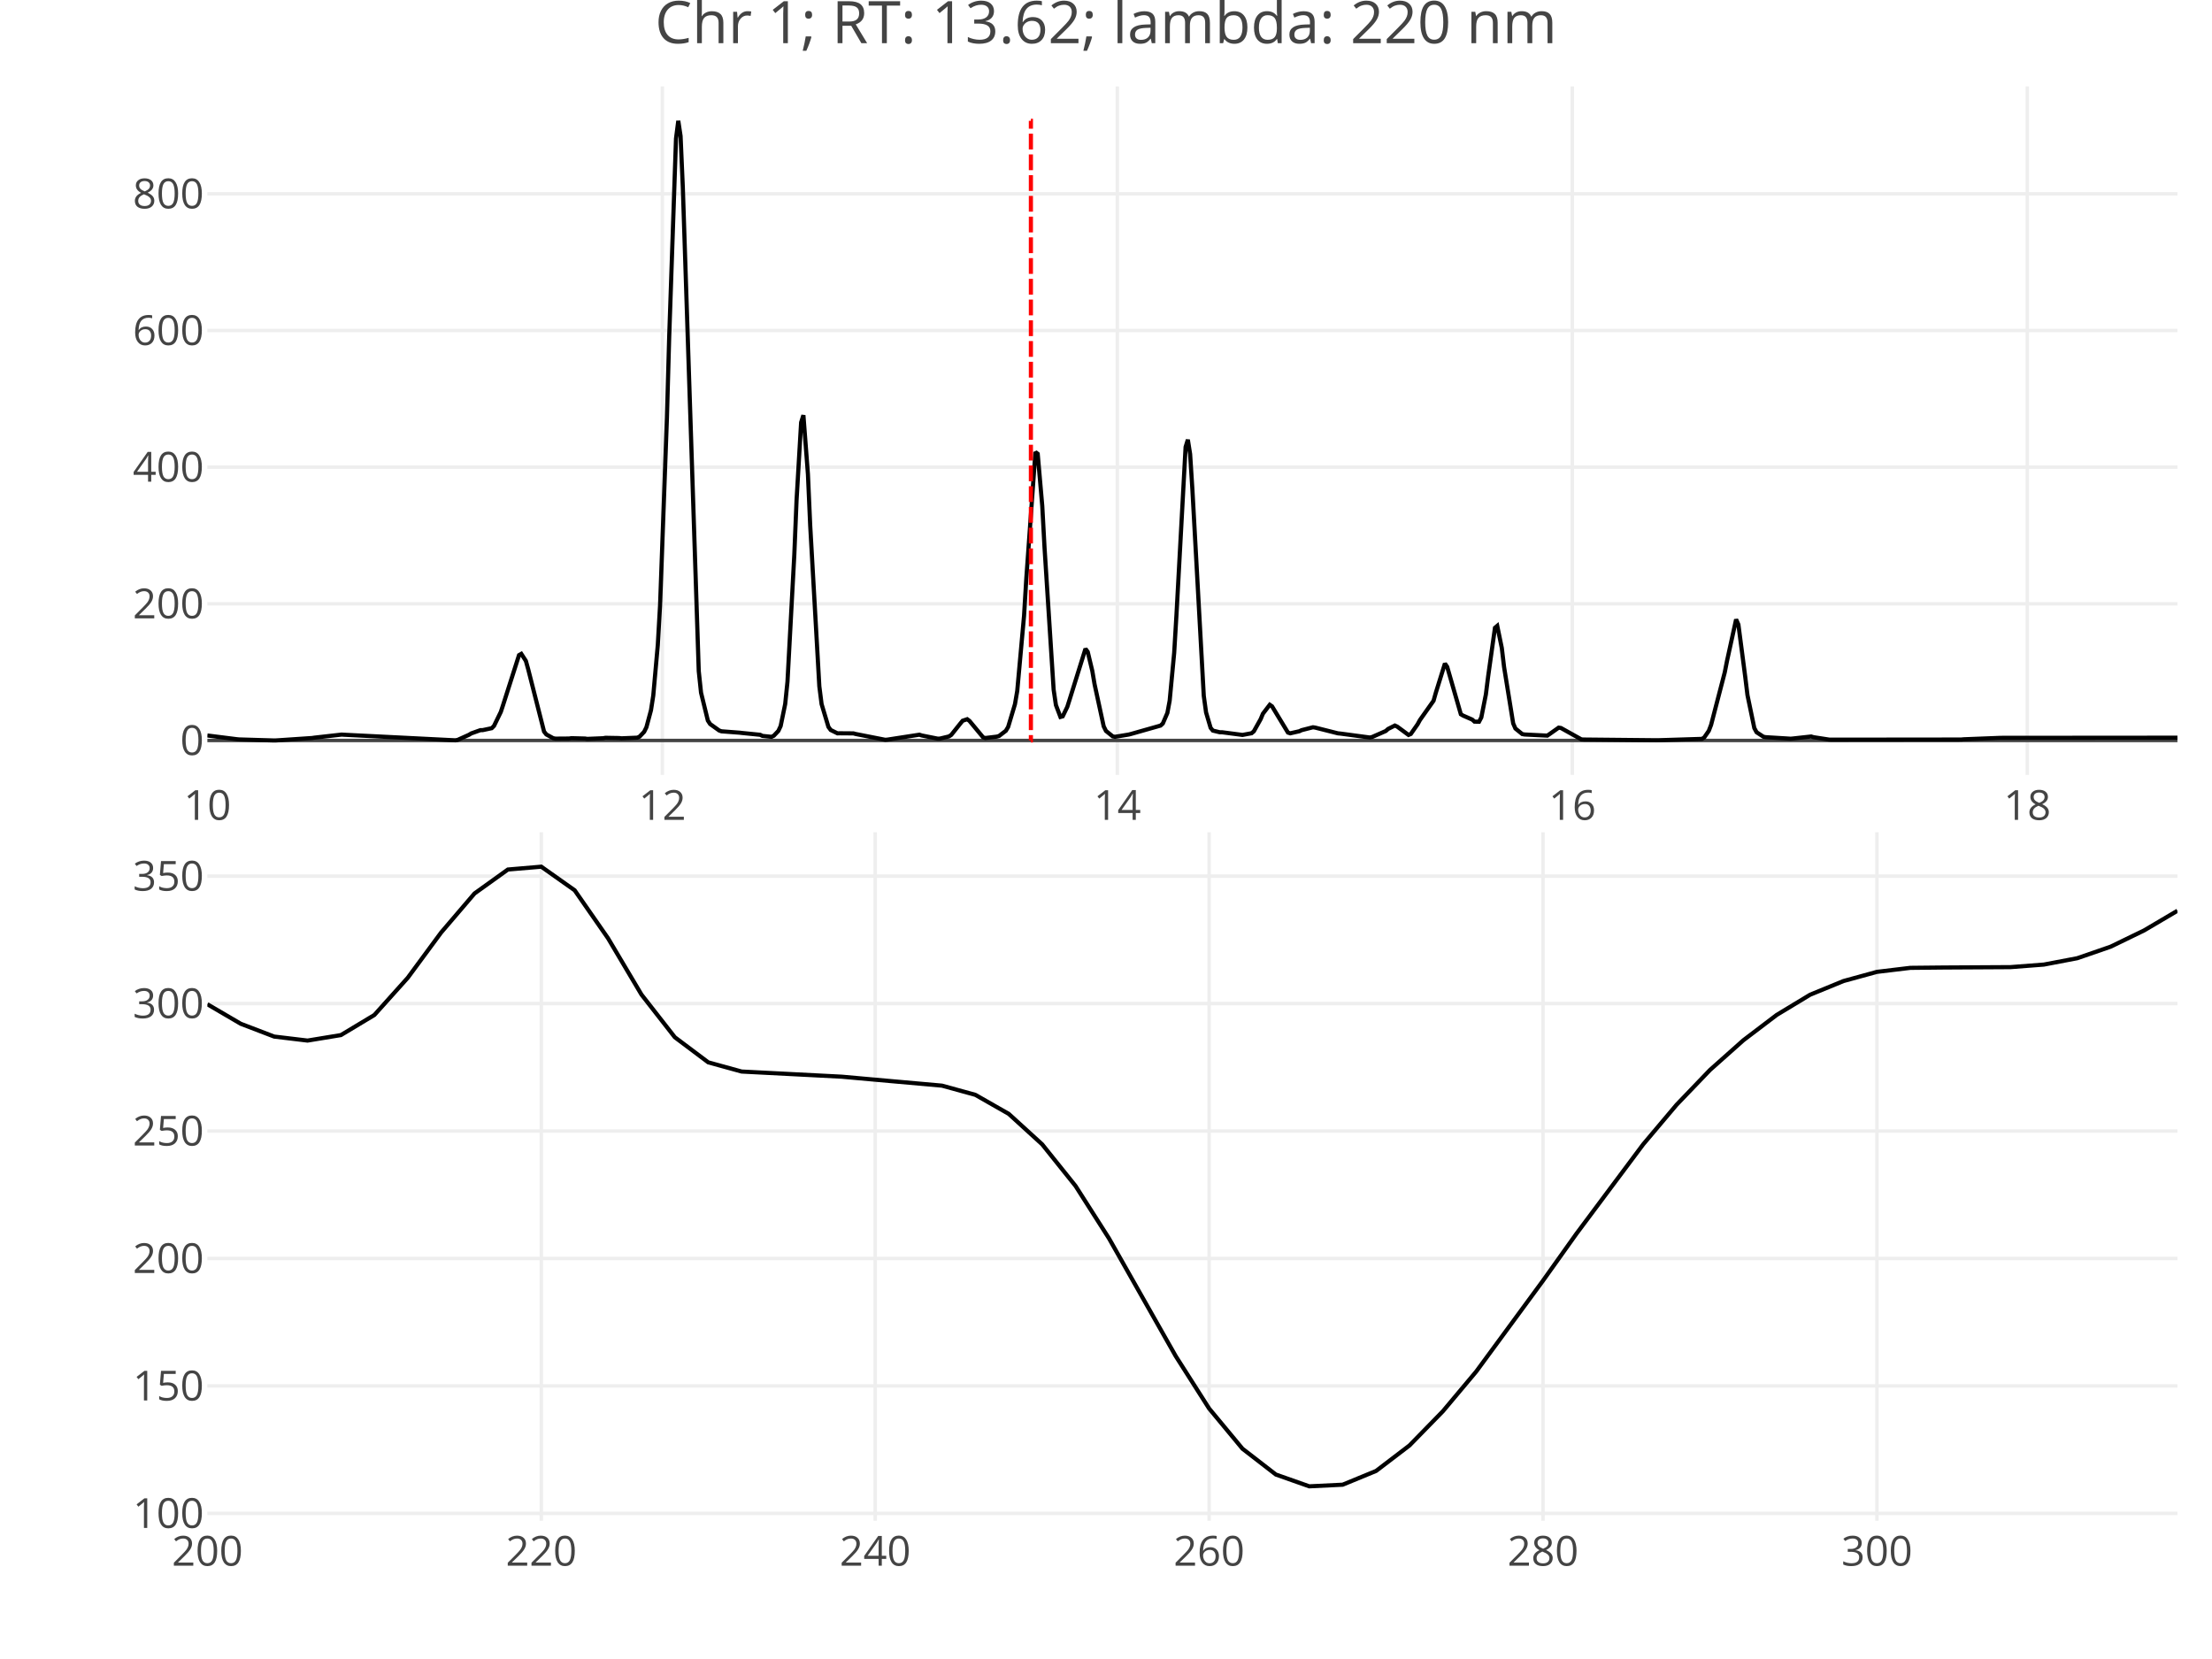
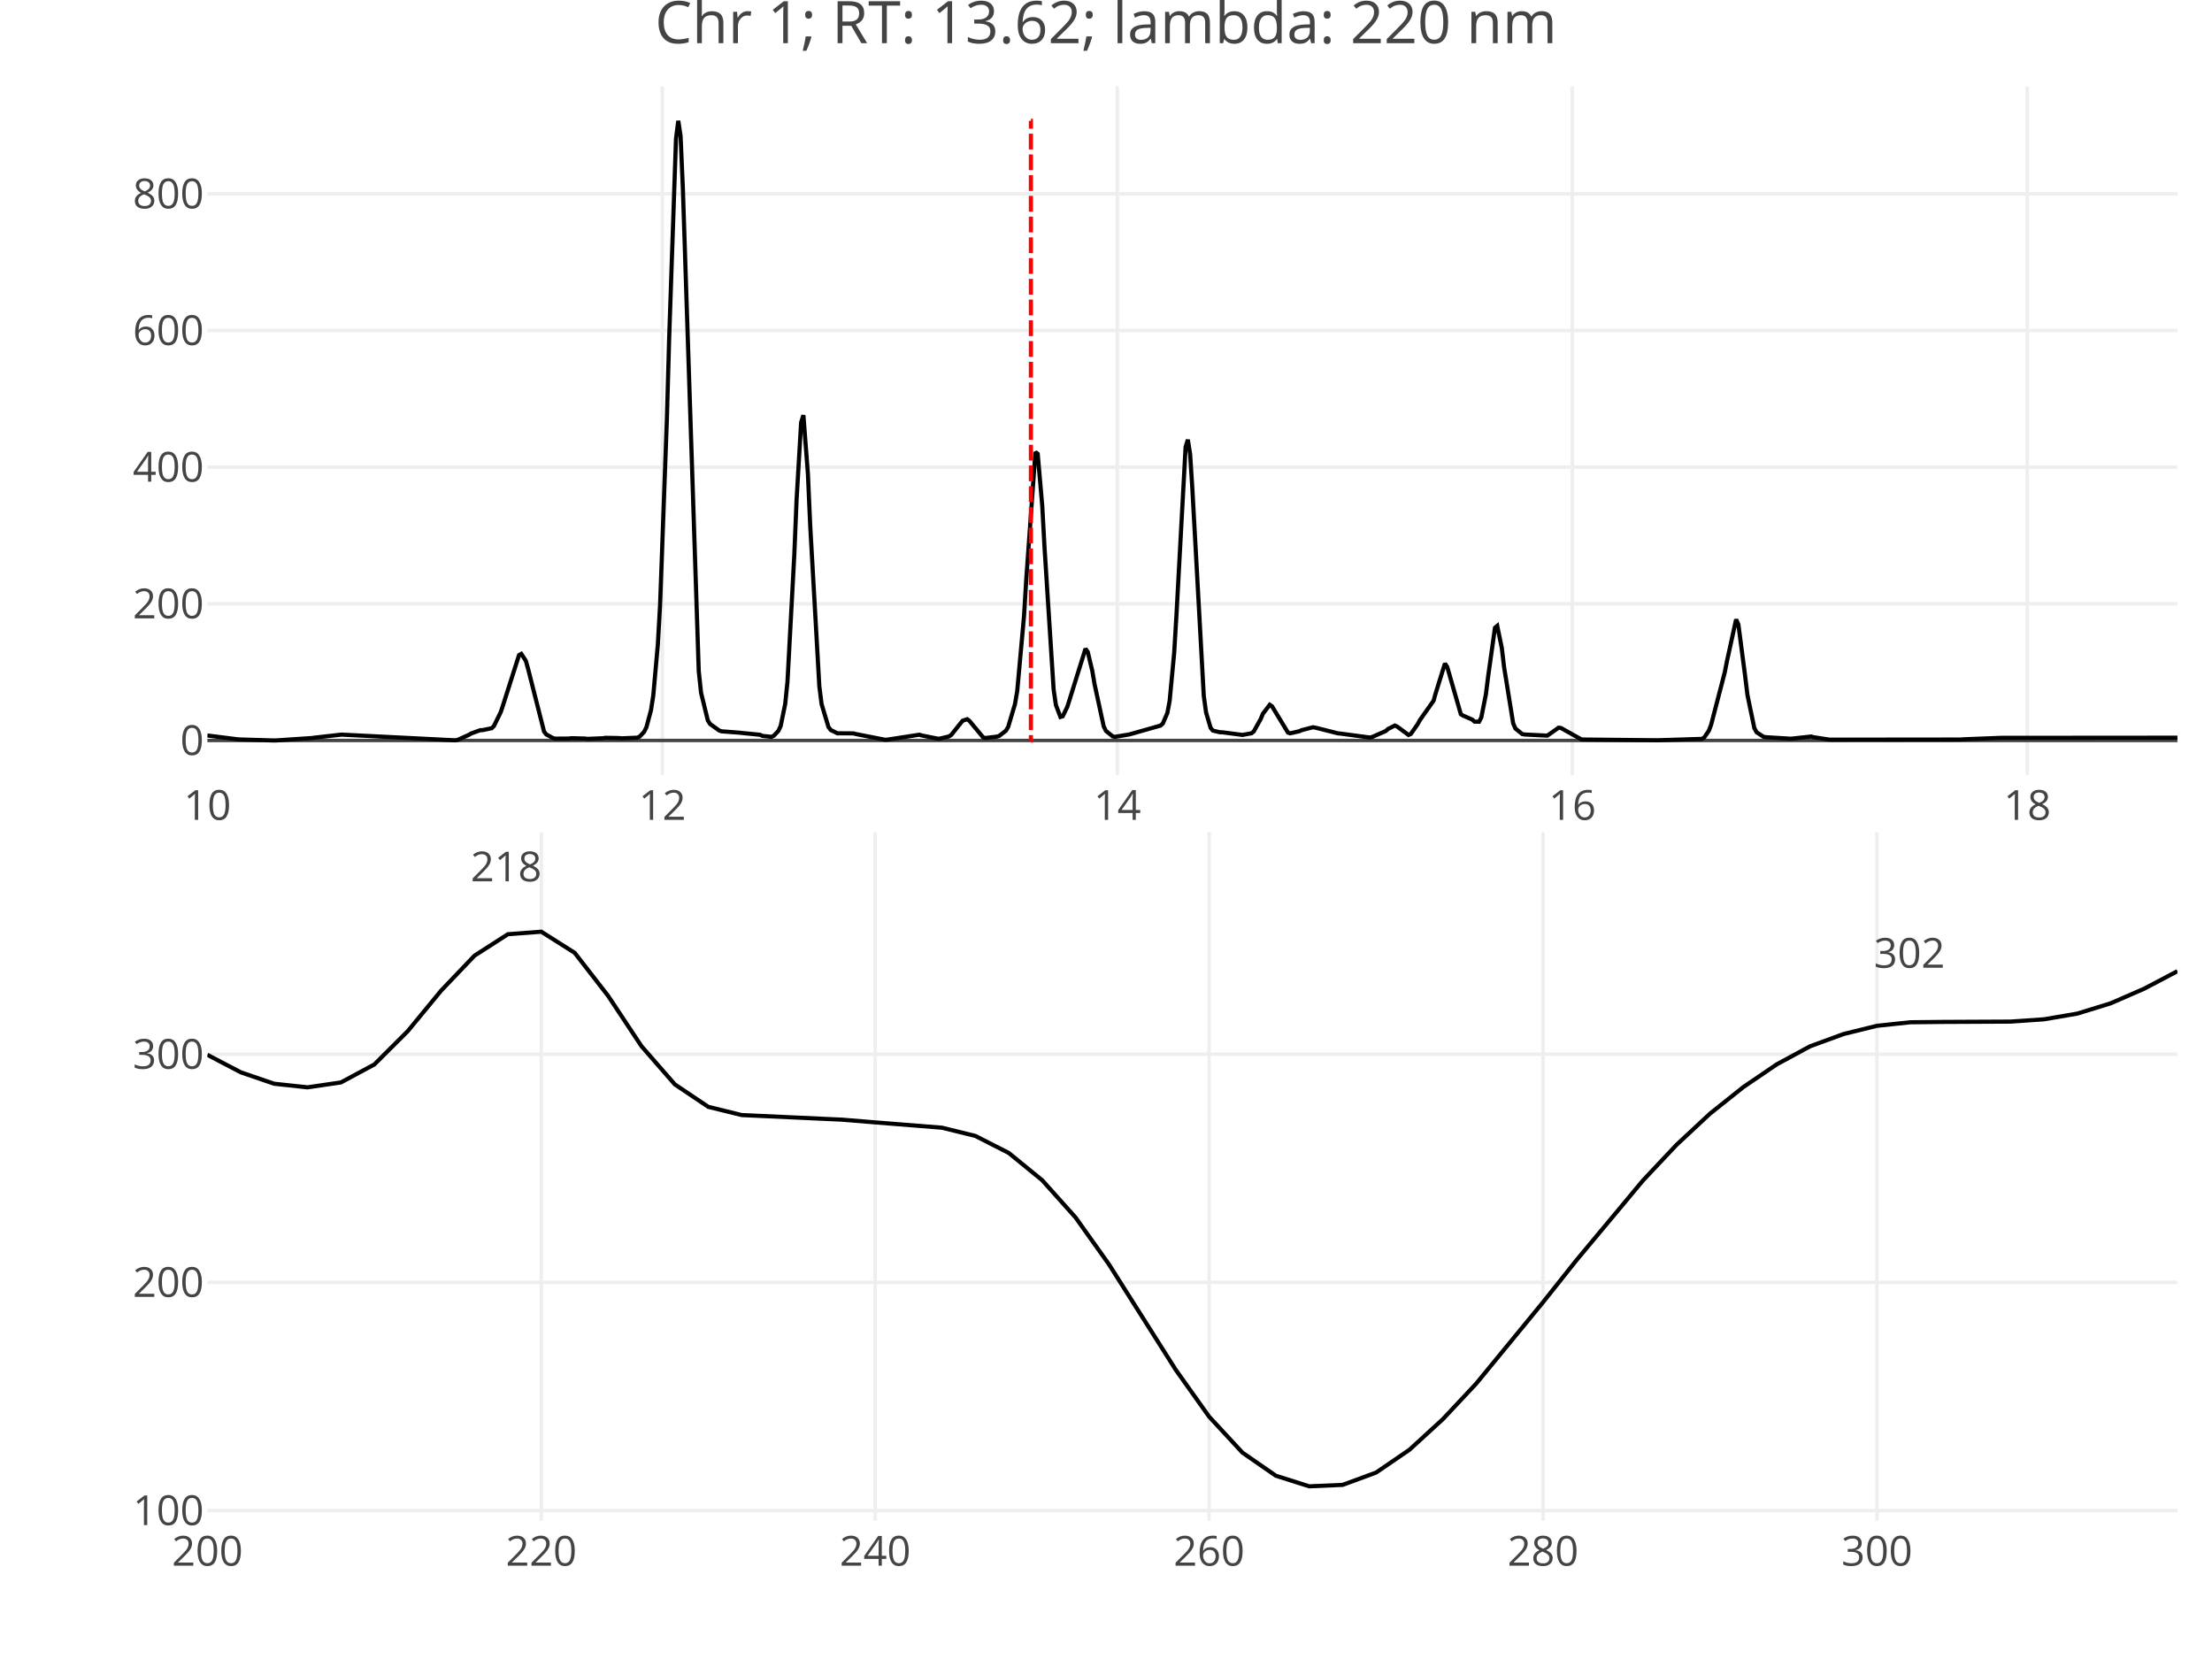
<svg xmlns="http://www.w3.org/2000/svg" class="main-svg" width="640" height="480" style="" viewBox="0 0 640 480">
  <rect x="0" y="0" width="640" height="480" style="fill: rgb(255, 255, 255); fill-opacity: 1;" />
  <defs id="defs-">
    <g class="clips">
      <clipPath id="clipxyplot" class="plotclip">
        <rect width="570" height="199.2" />
      </clipPath>
      <clipPath id="clipx2y2plot" class="plotclip">
        <rect width="570" height="199.2" />
      </clipPath>
      <clipPath class="axesclip" id="clipx">
        <rect x="60" y="0" width="570" height="480" />
      </clipPath>
      <clipPath class="axesclip" id="clipy">
        <rect x="0" y="25" width="640" height="199.2" />
      </clipPath>
      <clipPath class="axesclip" id="clipxy">
        <rect x="60" y="25" width="570" height="199.2" />
      </clipPath>
      <clipPath class="axesclip" id="clipy2">
        <rect x="0" y="240.8" width="640" height="199.2" />
      </clipPath>
      <clipPath class="axesclip" id="clipxy2">
        <rect x="60" y="240.8" width="570" height="199.2" />
      </clipPath>
      <clipPath class="axesclip" id="clipx2">
        <rect x="60" y="0" width="570" height="480" />
      </clipPath>
      <clipPath class="axesclip" id="clipx2y">
        <rect x="60" y="25" width="570" height="199.2" />
      </clipPath>
      <clipPath class="axesclip" id="clipx2y2">
        <rect x="60" y="240.8" width="570" height="199.2" />
      </clipPath>
    </g>
    <g class="gradients" />
    <g class="patterns" />
  </defs>
  <g class="bglayer" />
  <g class="layer-below">
    <g class="imagelayer" />
    <g class="shapelayer" />
  </g>
  <g class="cartesianlayer">
    <g class="subplot xy">
      <g class="layer-subplot">
        <g class="shapelayer" />
        <g class="imagelayer" />
      </g>
      <g class="gridlayer">
        <g class="x">
          <path class="xgrid crisp" transform="translate(191.64,0)" d="M0,25v199.2" style="stroke: rgb(238, 238, 238); stroke-opacity: 1; stroke-width: 1px;" />
          <path class="xgrid crisp" transform="translate(323.28,0)" d="M0,25v199.2" style="stroke: rgb(238, 238, 238); stroke-opacity: 1; stroke-width: 1px;" />
          <path class="xgrid crisp" transform="translate(454.92,0)" d="M0,25v199.2" style="stroke: rgb(238, 238, 238); stroke-opacity: 1; stroke-width: 1px;" />
          <path class="xgrid crisp" transform="translate(586.56,0)" d="M0,25v199.2" style="stroke: rgb(238, 238, 238); stroke-opacity: 1; stroke-width: 1px;" />
        </g>
        <g class="y">
          <path class="ygrid crisp" transform="translate(0,174.7)" d="M60,0h570" style="stroke: rgb(238, 238, 238); stroke-opacity: 1; stroke-width: 1px;" />
          <path class="ygrid crisp" transform="translate(0,135.16)" d="M60,0h570" style="stroke: rgb(238, 238, 238); stroke-opacity: 1; stroke-width: 1px;" />
          <path class="ygrid crisp" transform="translate(0,95.62)" d="M60,0h570" style="stroke: rgb(238, 238, 238); stroke-opacity: 1; stroke-width: 1px;" />
          <path class="ygrid crisp" transform="translate(0,56.08)" d="M60,0h570" style="stroke: rgb(238, 238, 238); stroke-opacity: 1; stroke-width: 1px;" />
        </g>
      </g>
      <g class="zerolinelayer">
        <path class="yzl zl crisp" transform="translate(0,214.24)" d="M60,0h570" style="stroke: rgb(68, 68, 68); stroke-opacity: 1; stroke-width: 1px;" />
      </g>
      <path class="xlines-below" />
      <path class="ylines-below" />
      <g class="overlines-below" />
      <g class="xaxislayer-below" />
      <g class="yaxislayer-below" />
      <g class="overaxes-below" />
      <g class="plot" transform="translate(60,25)" clip-path="url(#clipxyplot)">
        <g class="scatterlayer mlayer">
          <g class="trace scatter trace-vdiffr-plotly-1" style="stroke-miterlimit: 2; opacity: 1;">
            <g class="fills" />
            <g class="errorbars" />
            <g class="lines">
              <path class="js-line" d="M0,187.8L8.56,188.88L9.21,188.94L19.09,189.24L19.75,189.24L30.28,188.53L30.94,188.43L38.83,187.54L39.49,187.58L71.74,189.2L72.4,189.08L75.69,187.6L76.35,187.2L78.98,186.26L79.64,186.25L82.27,185.69L82.93,185.03L84.91,180.96L85.57,178.95L90.17,164.55L90.83,164.18L92.15,166.22L92.81,168.58L97.41,186.66L98.07,187.5L100.05,188.58L100.7,188.71L104.65,188.68L105.31,188.58L109.26,188.68L109.92,188.78L114.53,188.59L115.18,188.47L119.13,188.54L119.79,188.62L124.4,188.43L125.06,188.12L126.37,186.74L127.03,185.41L128.35,180.48L129.01,176.25L130.32,161.63L130.98,150.1L132.96,95.99L133.61,72.76L135.59,15.09L136.25,9.96L136.91,14.36L137.56,29.17L142.17,169.17L142.83,175.41L144.8,183.47L145.46,184.48L148.09,186.36L148.75,186.59L154.02,186.99L154.68,187.07L159.94,187.6L160.6,187.92L163.23,188.19L163.89,187.87L165.21,186.47L165.87,185.06L167.18,178.69L167.84,172.27L169.82,135.47L170.47,119.72L171.79,97.22L172.45,95.13L173.76,112.23L174.42,127.09L177.06,173.59L177.71,178.71L179.69,185.32L180.35,186.21L182.32,187.18L182.98,187.16L186.93,187.19L187.59,187.37L196.14,189.05L196.8,188.99L206.02,187.57L206.67,187.79L211.28,188.71L211.94,188.7L214.57,188.07L215.23,187.63L217.86,184.33L218.52,183.53L219.84,183.09L220.5,183.58L224.45,188.34L225.1,188.53L228.39,188.13L229.05,187.95L231.03,186.43L231.69,185.32L233.66,178.74L234.32,174.9L236.29,153.15L236.95,142.28L239.58,105.8L240.24,106.31L241.56,121.41L242.22,133.53L244.85,174.54L245.51,179L246.82,182.44L247.48,182.25L248.8,179.52L249.46,177.45L254.06,162.71L254.72,163.62L256.04,169.14L256.7,173.01L259.33,185.15L259.99,186.48L261.96,188.07L262.62,188.18L266.57,187.53L267.23,187.36L275.79,184.93L276.44,184.33L277.76,181.27L278.42,177.74L279.73,163.85L280.39,152.83L283.03,104.33L283.68,102.22L284.34,106.38L285,116.7L288.29,176.33L288.95,181.12L290.27,185.59L290.92,186.38L292.9,186.86L293.56,186.86L298.82,187.55L299.48,187.64L302.11,187.15L302.77,186.6L304.75,183.06L305.4,181.5L307.38,178.91L308.04,179.36L312.64,186.95L313.3,187.17L315.94,186.57L316.59,186.26L319.88,185.42L320.54,185.52L327.12,187.18L327.78,187.24L336.34,188.39L337,188.24L340.95,186.5L341.61,185.91L343.58,184.92L344.24,185.22L347.53,187.64L348.19,187.36L350.16,184.55L350.82,183.34L354.77,177.75L355.43,175.42L358.06,166.98L358.72,167.95L362.67,181.66L363.33,182.05L365.96,183.2L366.62,183.79L367.93,183.82L368.59,182.57L369.91,175.92L370.57,170.67L372.54,156.65L373.2,156.09L374.52,162.49L375.17,167.96L377.81,184.31L378.46,185.79L380.44,187.39L381.1,187.51L387.68,187.84L388.34,187.39L390.97,185.53L391.63,185.63L397.55,188.93L398.21,188.97L419.27,189.18L419.93,189.17L432.44,188.78L433.09,188.37L434.41,186.45L435.07,184.73L439.02,169.55L439.68,166.21L442.31,154.22L442.97,155.7L444.94,170.75L445.6,176.14L447.58,185.66L448.23,186.86L450.21,188.16L450.87,188.29L458.11,188.73L458.76,188.67L464.03,188.09L464.69,188.29L469.3,189L469.95,189.01L507.47,188.97L508.13,188.9L518.66,188.49L519.32,188.48L570,188.44" style="vector-effect: non-scaling-stroke; fill: none; stroke: rgb(0, 0, 0); stroke-opacity: 1; stroke-width: 1.2px; opacity: 1;" />
            </g>
            <g class="points" />
            <g class="text" />
          </g>
          <g class="trace scatter trace-vdiffr-plotly-2" style="stroke-miterlimit: 2; opacity: 1;">
            <g class="fills" />
            <g class="errorbars" />
            <g class="lines">
              <path class="js-line" d="M238.27,187.8L238.27,189.24L238.27,9.96L238.27,188.44" style="vector-effect: non-scaling-stroke; fill: none; stroke: rgb(255, 0, 0); stroke-opacity: 1; stroke-width: 1.2px; opacity: 1; stroke-dasharray: 3;" />
            </g>
            <g class="points" />
            <g class="text" />
          </g>
        </g>
      </g>
      <g class="overplot" />
      <path class="xlines-above crisp" d="M0,0" style="fill: none;" />
      <path class="ylines-above crisp" d="M0,0" style="fill: none;" />
      <g class="overlines-above" />
      <g class="xaxislayer-above">
        <g class="xtick">
          <text text-anchor="middle" x="0" y="237.2" transform="translate(60,0)" style="font-family: 'Open Sans', verdana, arial, sans-serif; font-size: 12px; fill: rgb(68, 68, 68); fill-opacity: 1; white-space: pre; opacity: 1;">10</text>
        </g>
        <g class="xtick">
          <text text-anchor="middle" x="0" y="237.2" style="font-family: 'Open Sans', verdana, arial, sans-serif; font-size: 12px; fill: rgb(68, 68, 68); fill-opacity: 1; white-space: pre; opacity: 1;" transform="translate(191.64,0)">12</text>
        </g>
        <g class="xtick">
          <text text-anchor="middle" x="0" y="237.2" style="font-family: 'Open Sans', verdana, arial, sans-serif; font-size: 12px; fill: rgb(68, 68, 68); fill-opacity: 1; white-space: pre; opacity: 1;" transform="translate(323.28,0)">14</text>
        </g>
        <g class="xtick">
          <text text-anchor="middle" x="0" y="237.2" style="font-family: 'Open Sans', verdana, arial, sans-serif; font-size: 12px; fill: rgb(68, 68, 68); fill-opacity: 1; white-space: pre; opacity: 1;" transform="translate(454.92,0)">16</text>
        </g>
        <g class="xtick">
          <text text-anchor="middle" x="0" y="237.2" style="font-family: 'Open Sans', verdana, arial, sans-serif; font-size: 12px; fill: rgb(68, 68, 68); fill-opacity: 1; white-space: pre; opacity: 1;" transform="translate(586.56,0)">18</text>
        </g>
      </g>
      <g class="yaxislayer-above">
        <g class="ytick">
          <text text-anchor="end" x="59" y="4.2" transform="translate(0,214.24)" style="font-family: 'Open Sans', verdana, arial, sans-serif; font-size: 12px; fill: rgb(68, 68, 68); fill-opacity: 1; white-space: pre; opacity: 1;">0</text>
        </g>
        <g class="ytick">
          <text text-anchor="end" x="59" y="4.2" style="font-family: 'Open Sans', verdana, arial, sans-serif; font-size: 12px; fill: rgb(68, 68, 68); fill-opacity: 1; white-space: pre; opacity: 1;" transform="translate(0,174.7)">200</text>
        </g>
        <g class="ytick">
          <text text-anchor="end" x="59" y="4.2" style="font-family: 'Open Sans', verdana, arial, sans-serif; font-size: 12px; fill: rgb(68, 68, 68); fill-opacity: 1; white-space: pre; opacity: 1;" transform="translate(0,135.16)">400</text>
        </g>
        <g class="ytick">
          <text text-anchor="end" x="59" y="4.2" style="font-family: 'Open Sans', verdana, arial, sans-serif; font-size: 12px; fill: rgb(68, 68, 68); fill-opacity: 1; white-space: pre; opacity: 1;" transform="translate(0,95.62)">600</text>
        </g>
        <g class="ytick">
          <text text-anchor="end" x="59" y="4.2" style="font-family: 'Open Sans', verdana, arial, sans-serif; font-size: 12px; fill: rgb(68, 68, 68); fill-opacity: 1; white-space: pre; opacity: 1;" transform="translate(0,56.08)">800</text>
        </g>
      </g>
      <g class="overaxes-above" />
    </g>
    <g class="subplot x2y2">
      <g class="layer-subplot">
        <g class="shapelayer" />
        <g class="imagelayer" />
      </g>
      <g class="gridlayer">
        <g class="x2">
          <path class="x2grid crisp" transform="translate(156.61,0)" d="M0,240.8v199.2" style="stroke: rgb(238, 238, 238); stroke-opacity: 1; stroke-width: 1px;" />
          <path class="x2grid crisp" transform="translate(253.22,0)" d="M0,240.8v199.2" style="stroke: rgb(238, 238, 238); stroke-opacity: 1; stroke-width: 1px;" />
          <path class="x2grid crisp" transform="translate(349.83,0)" d="M0,240.8v199.2" style="stroke: rgb(238, 238, 238); stroke-opacity: 1; stroke-width: 1px;" />
          <path class="x2grid crisp" transform="translate(446.44,0)" d="M0,240.8v199.2" style="stroke: rgb(238, 238, 238); stroke-opacity: 1; stroke-width: 1px;" />
          <path class="x2grid crisp" transform="translate(543.05,0)" d="M0,240.8v199.2" style="stroke: rgb(238, 238, 238); stroke-opacity: 1; stroke-width: 1px;" />
        </g>
        <g class="y2">
-           <path class="y2grid crisp" transform="translate(0,437.87)" d="M60,0h570" style="stroke: rgb(238, 238, 238); stroke-opacity: 1; stroke-width: 1px;" />
-           <path class="y2grid crisp" transform="translate(0,400.99)" d="M60,0h570" style="stroke: rgb(238, 238, 238); stroke-opacity: 1; stroke-width: 1px;" />
-           <path class="y2grid crisp" transform="translate(0,364.12)" d="M60,0h570" style="stroke: rgb(238, 238, 238); stroke-opacity: 1; stroke-width: 1px;" />
-           <path class="y2grid crisp" transform="translate(0,327.24)" d="M60,0h570" style="stroke: rgb(238, 238, 238); stroke-opacity: 1; stroke-width: 1px;" />
-           <path class="y2grid crisp" transform="translate(0,290.36)" d="M60,0h570" style="stroke: rgb(238, 238, 238); stroke-opacity: 1; stroke-width: 1px;" />
-           <path class="y2grid crisp" transform="translate(0,253.49)" d="M60,0h570" style="stroke: rgb(238, 238, 238); stroke-opacity: 1; stroke-width: 1px;" />
+           <path class="y2grid crisp" transform="translate(0,437.05)" d="M60,0h570" style="stroke: rgb(238, 238, 238); stroke-opacity: 1; stroke-width: 1px;" />
+           <path class="y2grid crisp" transform="translate(0,371.03)" d="M60,0h570" style="stroke: rgb(238, 238, 238); stroke-opacity: 1; stroke-width: 1px;" />
+           <path class="y2grid crisp" transform="translate(0,305.02)" d="M60,0h570" style="stroke: rgb(238, 238, 238); stroke-opacity: 1; stroke-width: 1px;" />
        </g>
      </g>
      <g class="zerolinelayer" />
      <path class="xlines-below" />
      <path class="ylines-below" />
      <g class="overlines-below" />
      <g class="xaxislayer-below" />
      <g class="yaxislayer-below" />
      <g class="overaxes-below" />
      <g class="plot" transform="translate(60,240.8)" clip-path="url(#clipx2y2plot)">
        <g class="scatterlayer mlayer">
          <g class="trace scatter trace-vdiffr-plotly-3" style="stroke-miterlimit: 2; opacity: 1;">
            <g class="fills" />
            <g class="errorbars" />
            <g class="lines">
-               <path class="js-line" d="M0,49.76L9.66,55.41L19.32,59.11L28.98,60.27L38.64,58.68L48.31,52.87L57.97,42.11L67.63,29.01L77.29,17.71L86.95,10.78L96.61,9.96L106.27,16.79L115.93,30.68L125.59,46.95L135.25,59.31L144.92,66.57L154.58,69.23L183.56,70.72L193.22,71.59L212.54,73.31L222.2,75.97L231.86,81.48L241.53,90.29L251.19,102.34L260.85,117.48L280.17,151.56L289.83,166.72L299.49,178.36L309.15,185.83L318.81,189.24L328.47,188.77L338.14,184.79L347.8,177.42L357.46,167.53L367.12,156.02L386.44,129.73L396.1,116.17L415.42,90.3L425.08,78.85L434.75,68.78L444.41,60.18L454.07,52.84L463.73,47L473.39,43.04L483.05,40.39L492.71,39.23L502.37,39.13L521.69,39.02L531.36,38.28L541.02,36.44L550.68,33.1L560.34,28.41L570,22.71" style="vector-effect: non-scaling-stroke; fill: none; stroke: rgb(0, 0, 0); stroke-opacity: 1; stroke-width: 1.2px; opacity: 1;" />
+               <path class="js-line" d="M0,64.39L9.66,69.45L19.32,72.76L28.98,73.8L38.64,72.38L48.31,67.18L57.97,57.55L67.63,45.82L77.29,35.7L86.95,29.5L96.61,28.77L106.27,34.88L115.93,47.31L125.59,61.88L135.25,72.95L144.92,79.44L154.58,81.82L183.56,83.15L193.22,83.94L212.54,85.48L222.2,87.86L231.86,92.78L241.53,100.67L251.19,111.45L260.85,125.01L280.17,155.51L289.83,169.08L299.49,179.5L309.15,186.18L318.81,189.24L328.47,188.82L338.14,185.26L347.8,178.66L357.46,169.81L367.12,159.51L386.44,135.98L396.1,123.84L415.42,100.68L425.08,90.43L434.75,81.42L444.41,73.72L454.07,67.15L463.73,61.92L473.39,58.38L483.05,56L492.71,54.97L502.37,54.87L521.69,54.78L531.36,54.12L541.02,52.47L550.68,49.49L560.34,45.28L570,40.19" style="vector-effect: non-scaling-stroke; fill: none; stroke: rgb(0, 0, 0); stroke-opacity: 1; stroke-width: 1.2px; opacity: 1;" />
            </g>
            <g class="points" />
            <g class="text" />
          </g>
        </g>
      </g>
      <g class="overplot" />
      <path class="xlines-above crisp" d="M0,0" style="fill: none;" />
      <path class="ylines-above crisp" d="M0,0" style="fill: none;" />
      <g class="overlines-above" />
      <g class="xaxislayer-above">
        <g class="x2tick">
          <text text-anchor="middle" x="0" y="453" transform="translate(60,0)" style="font-family: 'Open Sans', verdana, arial, sans-serif; font-size: 12px; fill: rgb(68, 68, 68); fill-opacity: 1; white-space: pre; opacity: 1;">200</text>
        </g>
        <g class="x2tick">
          <text text-anchor="middle" x="0" y="453" style="font-family: 'Open Sans', verdana, arial, sans-serif; font-size: 12px; fill: rgb(68, 68, 68); fill-opacity: 1; white-space: pre; opacity: 1;" transform="translate(156.61,0)">220</text>
        </g>
        <g class="x2tick">
          <text text-anchor="middle" x="0" y="453" style="font-family: 'Open Sans', verdana, arial, sans-serif; font-size: 12px; fill: rgb(68, 68, 68); fill-opacity: 1; white-space: pre; opacity: 1;" transform="translate(253.22,0)">240</text>
        </g>
        <g class="x2tick">
          <text text-anchor="middle" x="0" y="453" style="font-family: 'Open Sans', verdana, arial, sans-serif; font-size: 12px; fill: rgb(68, 68, 68); fill-opacity: 1; white-space: pre; opacity: 1;" transform="translate(349.83,0)">260</text>
        </g>
        <g class="x2tick">
          <text text-anchor="middle" x="0" y="453" style="font-family: 'Open Sans', verdana, arial, sans-serif; font-size: 12px; fill: rgb(68, 68, 68); fill-opacity: 1; white-space: pre; opacity: 1;" transform="translate(446.44,0)">280</text>
        </g>
        <g class="x2tick">
          <text text-anchor="middle" x="0" y="453" style="font-family: 'Open Sans', verdana, arial, sans-serif; font-size: 12px; fill: rgb(68, 68, 68); fill-opacity: 1; white-space: pre; opacity: 1;" transform="translate(543.05,0)">300</text>
        </g>
      </g>
      <g class="yaxislayer-above">
        <g class="y2tick">
-           <text text-anchor="end" x="59" y="4.2" transform="translate(0,437.87)" style="font-family: 'Open Sans', verdana, arial, sans-serif; font-size: 12px; fill: rgb(68, 68, 68); fill-opacity: 1; white-space: pre; opacity: 1;">100</text>
+           <text text-anchor="end" x="59" y="4.2" transform="translate(0,437.05)" style="font-family: 'Open Sans', verdana, arial, sans-serif; font-size: 12px; fill: rgb(68, 68, 68); fill-opacity: 1; white-space: pre; opacity: 1;">100</text>
        </g>
        <g class="y2tick">
-           <text text-anchor="end" x="59" y="4.2" style="font-family: 'Open Sans', verdana, arial, sans-serif; font-size: 12px; fill: rgb(68, 68, 68); fill-opacity: 1; white-space: pre; opacity: 1;" transform="translate(0,400.99)">150</text>
+           <text text-anchor="end" x="59" y="4.2" style="font-family: 'Open Sans', verdana, arial, sans-serif; font-size: 12px; fill: rgb(68, 68, 68); fill-opacity: 1; white-space: pre; opacity: 1;" transform="translate(0,371.03)">200</text>
        </g>
        <g class="y2tick">
-           <text text-anchor="end" x="59" y="4.2" style="font-family: 'Open Sans', verdana, arial, sans-serif; font-size: 12px; fill: rgb(68, 68, 68); fill-opacity: 1; white-space: pre; opacity: 1;" transform="translate(0,364.12)">200</text>
-         </g>
-         <g class="y2tick">
-           <text text-anchor="end" x="59" y="4.2" style="font-family: 'Open Sans', verdana, arial, sans-serif; font-size: 12px; fill: rgb(68, 68, 68); fill-opacity: 1; white-space: pre; opacity: 1;" transform="translate(0,327.24)">250</text>
-         </g>
-         <g class="y2tick">
-           <text text-anchor="end" x="59" y="4.2" style="font-family: 'Open Sans', verdana, arial, sans-serif; font-size: 12px; fill: rgb(68, 68, 68); fill-opacity: 1; white-space: pre; opacity: 1;" transform="translate(0,290.36)">300</text>
-         </g>
-         <g class="y2tick">
-           <text text-anchor="end" x="59" y="4.2" style="font-family: 'Open Sans', verdana, arial, sans-serif; font-size: 12px; fill: rgb(68, 68, 68); fill-opacity: 1; white-space: pre; opacity: 1;" transform="translate(0,253.49)">350</text>
+           <text text-anchor="end" x="59" y="4.2" style="font-family: 'Open Sans', verdana, arial, sans-serif; font-size: 12px; fill: rgb(68, 68, 68); fill-opacity: 1; white-space: pre; opacity: 1;" transform="translate(0,305.02)">300</text>
        </g>
      </g>
      <g class="overaxes-above" />
    </g>
  </g>
  <g class="polarlayer" />
  <g class="smithlayer" />
  <g class="ternarylayer" />
  <g class="geolayer" />
  <g class="funnelarealayer" />
  <g class="pielayer" />
  <g class="iciclelayer" />
  <g class="treemaplayer" />
  <g class="sunburstlayer" />
  <g class="glimages" />
  <defs id="topdefs-">
    <g class="clips" />
  </defs>
  <g class="layer-above">
    <g class="imagelayer" />
    <g class="shapelayer" />
  </g>
  <g class="infolayer">
    <g class="g-gtitle">
      <text class="gtitle" x="320" y="12.5" text-anchor="middle" dy="0em" style="font-family: 'Open Sans', verdana, arial, sans-serif; font-size: 17px; fill: rgb(68, 68, 68); opacity: 1; font-weight: normal; white-space: pre;">Chr 1;   RT: 13.62;  lambda: 220 nm</text>
    </g>
    <g class="g-xtitle" />
    <g class="g-x2title" />
    <g class="g-ytitle" />
    <g class="g-y2title" />
+     <g class="annotation" data-index="0" style="opacity: 1;">
+       <g class="annotation-text-g" transform="rotate(0,146.95,250.3)">
+         <g class="cursor-pointer" transform="translate(133,241)">
+           <rect class="bg" x="0.5" y="0.5" width="26" height="18" style="stroke-width: 1px; stroke: rgb(0, 0, 0); stroke-opacity: 0; fill: rgb(0, 0, 0); fill-opacity: 0;" />
+           <text class="annotation-text" text-anchor="middle" x="13.453" y="14" style="font-family: 'Open Sans', verdana, arial, sans-serif; font-size: 12px; fill: rgb(68, 68, 68); fill-opacity: 1; white-space: pre;">218</text>
+         </g>
+       </g>
+     </g>
+     <g class="annotation" data-index="1" style="opacity: 1;">
+       <g class="annotation-text-g" transform="rotate(0,552.71,275.77)">
+         <g class="cursor-pointer" transform="translate(539,266)">
+           <rect class="bg" x="0.5" y="0.5" width="26" height="18" style="stroke-width: 1px; stroke: rgb(0, 0, 0); stroke-opacity: 0; fill: rgb(0, 0, 0); fill-opacity: 0;" />
+           <text class="annotation-text" text-anchor="middle" x="13.453" y="14" style="font-family: 'Open Sans', verdana, arial, sans-serif; font-size: 12px; fill: rgb(68, 68, 68); fill-opacity: 1; white-space: pre;">302</text>
+         </g>
+       </g>
+     </g>
  </g>
</svg>
